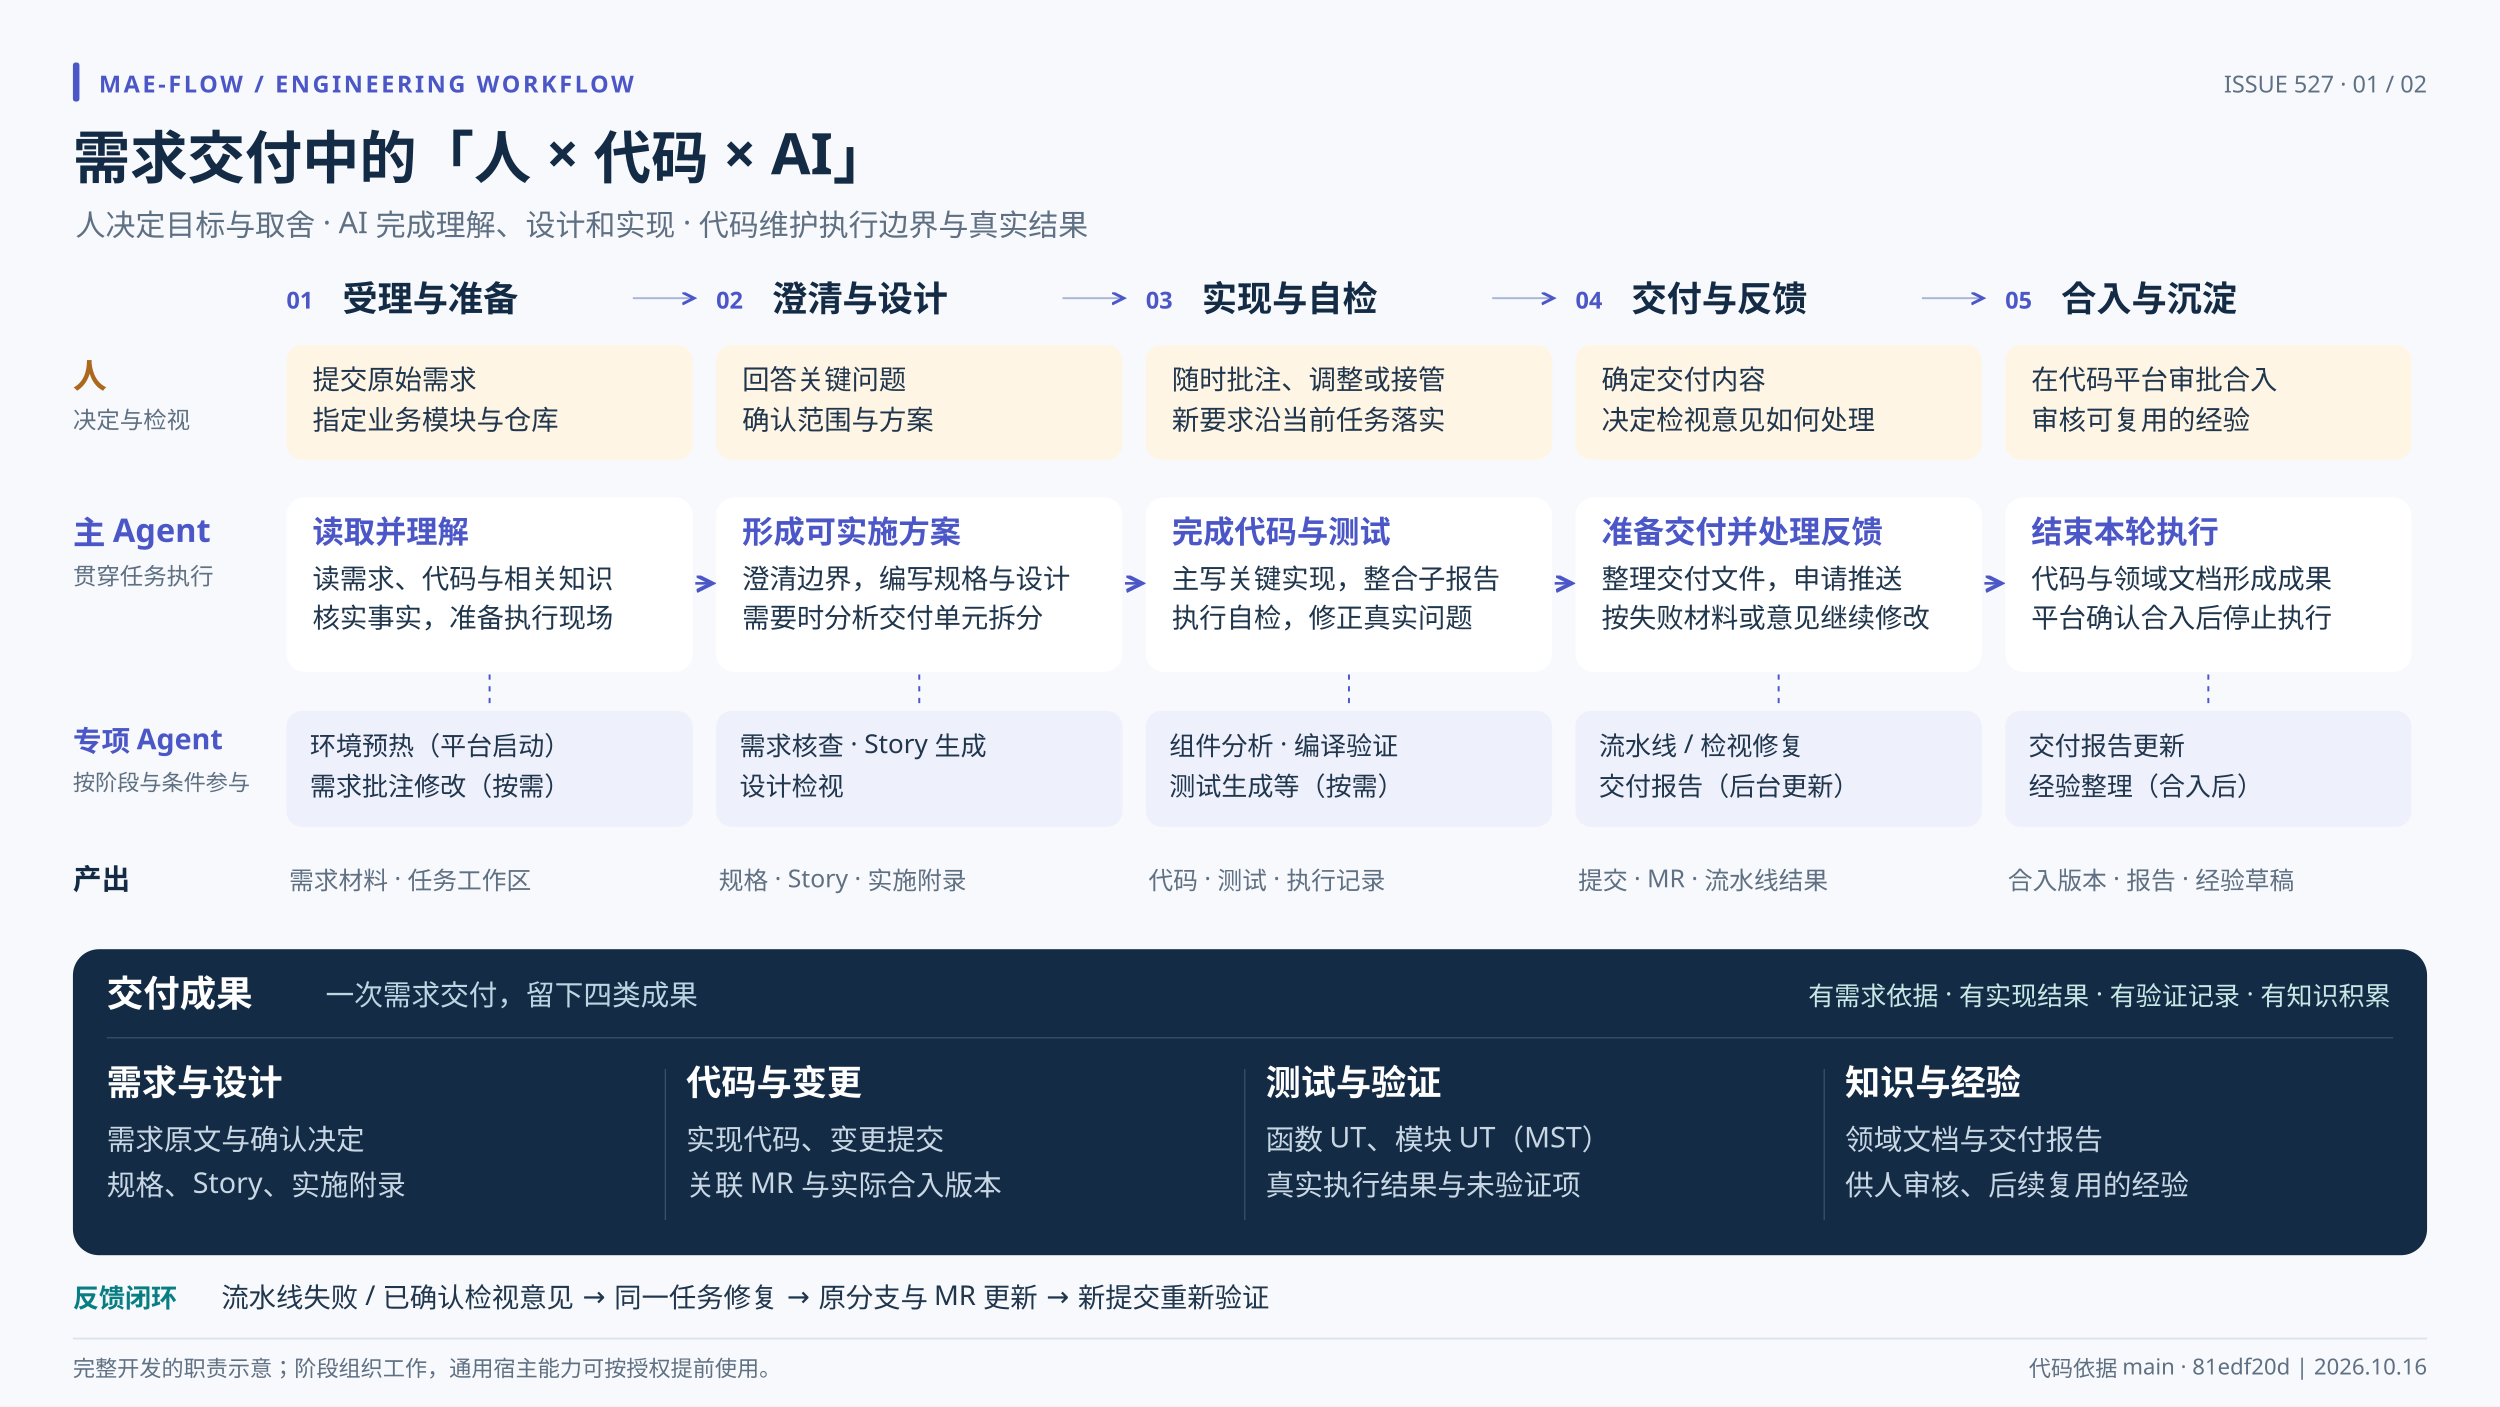
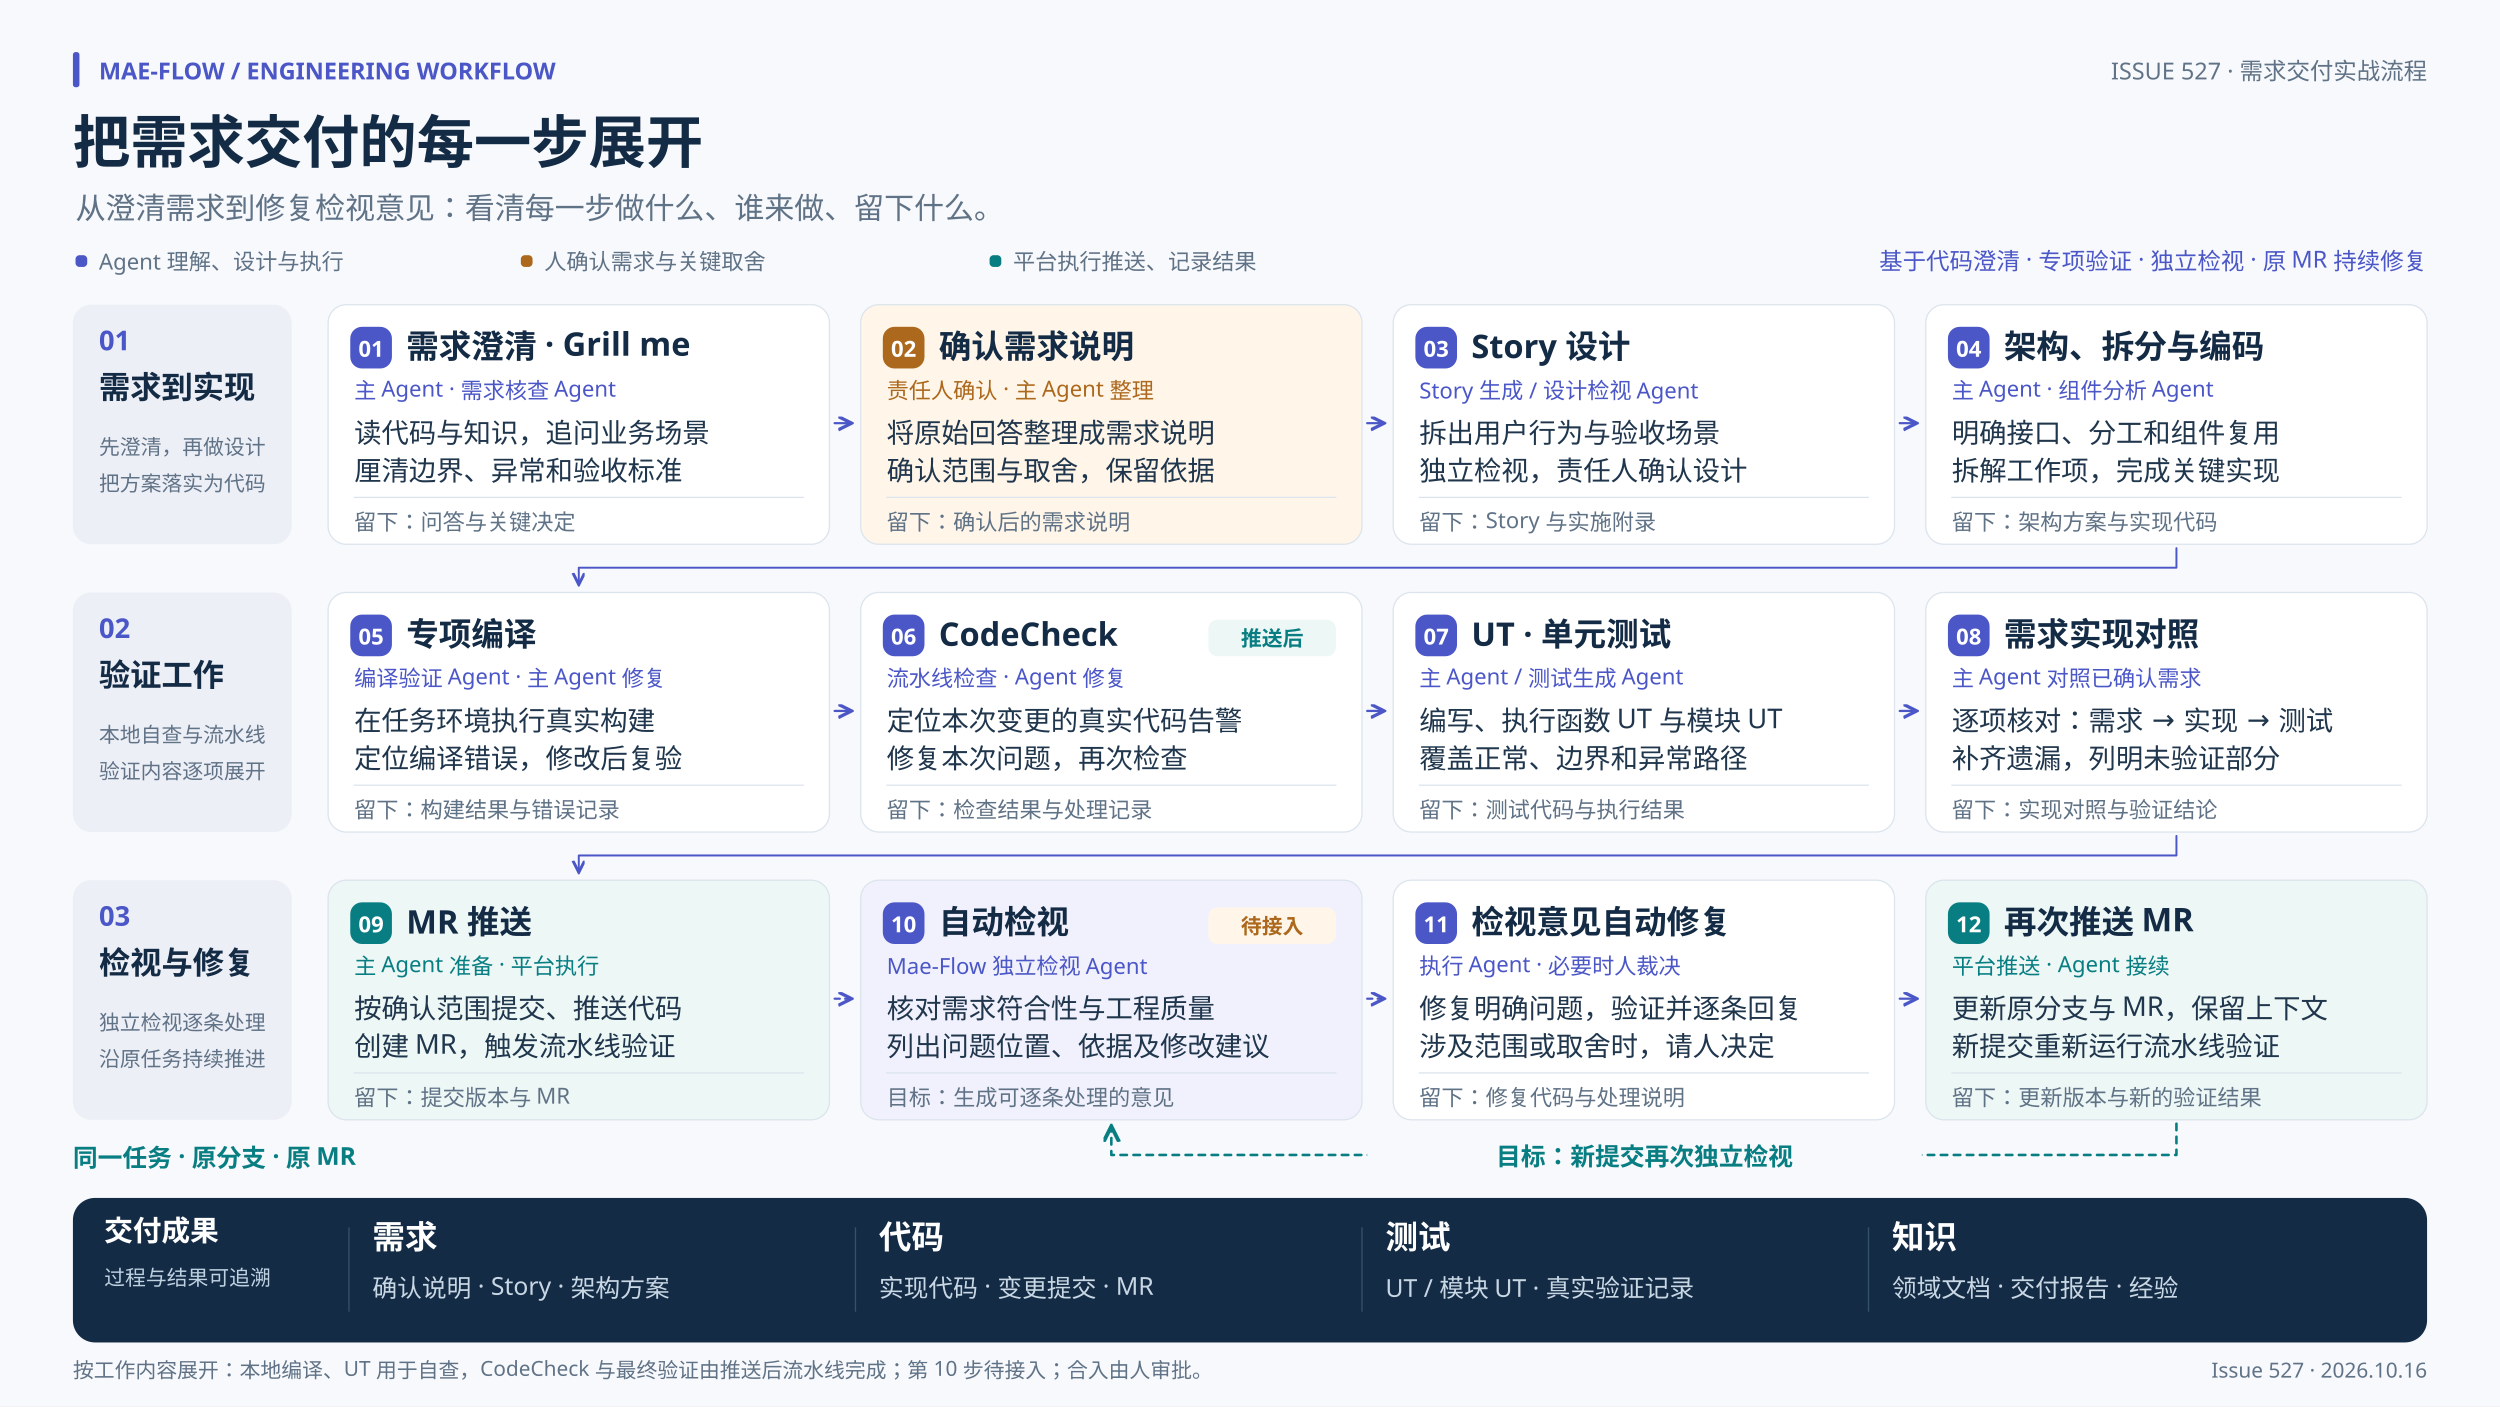
<svg xmlns="http://www.w3.org/2000/svg" width="1920" height="1080" viewBox="0 0 1920 1080" role="img" aria-labelledby="title desc">
  <defs>
-     <marker id="arrow" markerWidth="8" markerHeight="8" refX="6" refY="3" orient="auto">
+     <marker id="blue" markerWidth="7" markerHeight="7" refX="6" refY="3" orient="auto">
      <path d="M0,0 L6,3 L0,6" fill="none" stroke="#4B56C7" stroke-width="1.5" />
    </marker>
-     <marker id="teal-arrow" markerWidth="8" markerHeight="8" refX="6" refY="3" orient="auto">
+     <marker id="teal" markerWidth="7" markerHeight="7" refX="6" refY="3" orient="auto">
      <path d="M0,0 L6,3 L0,6" fill="none" stroke="#087E83" stroke-width="1.5" />
    </marker>
  </defs>
-   <style>text{font-family:'PingFang SC','Microsoft YaHei',sans-serif} .mono{font-family:'SFMono-Regular',Consolas,monospace}</style>
+   <style>text{font-family:'PingFang SC','Microsoft YaHei',sans-serif}</style>
  <rect x="0" y="0" width="1920" height="1080" rx="0" fill="#F7F9FC" />
-   <rect x="56" y="48" width="5" height="30" rx="2" fill="#4B56C7" />
-   <text x="76" y="71" font-size="18" fill="#4B56C7" font-weight="600" text-anchor="start" letter-spacing="2">MAE-FLOW  /  ENGINEERING WORKFLOW</text>
-   <text x="1864" y="71" font-size="18" fill="#5F7083" font-weight="500" text-anchor="end" letter-spacing="0">ISSUE 527   ·   01 / 02</text>
-   <text x="56" y="137" font-size="44" fill="#142B45" font-weight="650" text-anchor="start" letter-spacing="0">需求交付中的「人 × 代码 × AI」</text>
-   <text x="58" y="181" font-size="23" fill="#5F7083" font-weight="400" text-anchor="start" letter-spacing="0">人决定目标与取舍 · AI 完成理解、设计和实现 · 代码维护执行边界与真实结果</text>
-   <text x="220" y="237" font-size="18" fill="#4B56C7" font-weight="600" text-anchor="start" letter-spacing="0">01</text>
-   <text x="263" y="239" font-size="27" fill="#142B45" font-weight="600" text-anchor="start" letter-spacing="0">受理与准备</text>
-   <line x1="486" y1="229" x2="533" y2="229" stroke="#AAB4D9" stroke-width="1.5" marker-end="url(#arrow)" />
-   <text x="550" y="237" font-size="18" fill="#4B56C7" font-weight="600" text-anchor="start" letter-spacing="0">02</text>
-   <text x="593" y="239" font-size="27" fill="#142B45" font-weight="600" text-anchor="start" letter-spacing="0">澄清与设计</text>
-   <line x1="816" y1="229" x2="863" y2="229" stroke="#AAB4D9" stroke-width="1.5" marker-end="url(#arrow)" />
-   <text x="880" y="237" font-size="18" fill="#4B56C7" font-weight="600" text-anchor="start" letter-spacing="0">03</text>
-   <text x="923" y="239" font-size="27" fill="#142B45" font-weight="600" text-anchor="start" letter-spacing="0">实现与自检</text>
-   <line x1="1146" y1="229" x2="1193" y2="229" stroke="#AAB4D9" stroke-width="1.5" marker-end="url(#arrow)" />
-   <text x="1210" y="237" font-size="18" fill="#4B56C7" font-weight="600" text-anchor="start" letter-spacing="0">04</text>
-   <text x="1253" y="239" font-size="27" fill="#142B45" font-weight="600" text-anchor="start" letter-spacing="0">交付与反馈</text>
-   <line x1="1476" y1="229" x2="1523" y2="229" stroke="#AAB4D9" stroke-width="1.5" marker-end="url(#arrow)" />
-   <text x="1540" y="237" font-size="18" fill="#4B56C7" font-weight="600" text-anchor="start" letter-spacing="0">05</text>
-   <text x="1583" y="239" font-size="27" fill="#142B45" font-weight="600" text-anchor="start" letter-spacing="0">合入与沉淀</text>
-   <text x="56" y="298" font-size="26" fill="#AC681C" font-weight="650" text-anchor="start" letter-spacing="0">人</text>
-   <text x="56" y="329" font-size="18" fill="#5F7083" font-weight="400" text-anchor="start" letter-spacing="0">决定与检视</text>
-   <rect x="220" y="265" width="312" height="88" rx="12" fill="#FFF5E5" />
-   <text x="240" y="299" font-size="21" fill="#20364D" font-weight="400" text-anchor="start" letter-spacing="0">提交原始需求</text>
-   <text x="240" y="330" font-size="21" fill="#20364D" font-weight="400" text-anchor="start" letter-spacing="0">指定业务模块与仓库</text>
-   <rect x="550" y="265" width="312" height="88" rx="12" fill="#FFF5E5" />
-   <text x="570" y="299" font-size="21" fill="#20364D" font-weight="400" text-anchor="start" letter-spacing="0">回答关键问题</text>
-   <text x="570" y="330" font-size="21" fill="#20364D" font-weight="400" text-anchor="start" letter-spacing="0">确认范围与方案</text>
-   <rect x="880" y="265" width="312" height="88" rx="12" fill="#FFF5E5" />
-   <text x="900" y="299" font-size="21" fill="#20364D" font-weight="400" text-anchor="start" letter-spacing="0">随时批注、调整或接管</text>
-   <text x="900" y="330" font-size="21" fill="#20364D" font-weight="400" text-anchor="start" letter-spacing="0">新要求沿当前任务落实</text>
-   <rect x="1210" y="265" width="312" height="88" rx="12" fill="#FFF5E5" />
-   <text x="1230" y="299" font-size="21" fill="#20364D" font-weight="400" text-anchor="start" letter-spacing="0">确定交付内容</text>
-   <text x="1230" y="330" font-size="21" fill="#20364D" font-weight="400" text-anchor="start" letter-spacing="0">决定检视意见如何处理</text>
-   <rect x="1540" y="265" width="312" height="88" rx="12" fill="#FFF5E5" />
-   <text x="1560" y="299" font-size="21" fill="#20364D" font-weight="400" text-anchor="start" letter-spacing="0">在代码平台审批合入</text>
-   <text x="1560" y="330" font-size="21" fill="#20364D" font-weight="400" text-anchor="start" letter-spacing="0">审核可复用的经验</text>
-   <text x="56" y="418" font-size="25" fill="#4B56C7" font-weight="650" text-anchor="start" letter-spacing="0">主 Agent</text>
-   <text x="56" y="449" font-size="18" fill="#5F7083" font-weight="400" text-anchor="start" letter-spacing="0">贯穿任务执行</text>
-   <g data-card="读取并理解" data-bounds="220,382,312,134">
-     <rect x="220" y="382" width="312" height="134" rx="14" fill="#FFFFFF" />
-     <text x="240" y="417" font-size="24" fill="#4B56C7" font-weight="600" text-anchor="start" letter-spacing="0">读取并理解</text>
-     <text x="240" y="452" font-size="21" fill="#20364D" font-weight="400" text-anchor="start" letter-spacing="0">读需求、代码与相关知识</text>
-     <text x="240" y="482" font-size="21" fill="#20364D" font-weight="400" text-anchor="start" letter-spacing="0">核实事实，准备执行现场</text>
-   </g>
-   <line x1="534" y1="448" x2="547" y2="448" stroke="#4B56C7" stroke-width="2" marker-end="url(#arrow)" />
-   <g data-card="形成可实施方案" data-bounds="550,382,312,134">
-     <rect x="550" y="382" width="312" height="134" rx="14" fill="#FFFFFF" />
-     <text x="570" y="417" font-size="24" fill="#4B56C7" font-weight="600" text-anchor="start" letter-spacing="0">形成可实施方案</text>
-     <text x="570" y="452" font-size="21" fill="#20364D" font-weight="400" text-anchor="start" letter-spacing="0">澄清边界，编写规格与设计</text>
-     <text x="570" y="482" font-size="21" fill="#20364D" font-weight="400" text-anchor="start" letter-spacing="0">需要时分析交付单元拆分</text>
-   </g>
-   <line x1="864" y1="448" x2="877" y2="448" stroke="#4B56C7" stroke-width="2" marker-end="url(#arrow)" />
-   <g data-card="完成代码与测试" data-bounds="880,382,312,134">
-     <rect x="880" y="382" width="312" height="134" rx="14" fill="#FFFFFF" />
-     <text x="900" y="417" font-size="24" fill="#4B56C7" font-weight="600" text-anchor="start" letter-spacing="0">完成代码与测试</text>
-     <text x="900" y="452" font-size="21" fill="#20364D" font-weight="400" text-anchor="start" letter-spacing="0">主写关键实现，整合子报告</text>
-     <text x="900" y="482" font-size="21" fill="#20364D" font-weight="400" text-anchor="start" letter-spacing="0">执行自检，修正真实问题</text>
-   </g>
-   <line x1="1194" y1="448" x2="1207" y2="448" stroke="#4B56C7" stroke-width="2" marker-end="url(#arrow)" />
-   <g data-card="准备交付并处理反馈" data-bounds="1210,382,312,134">
-     <rect x="1210" y="382" width="312" height="134" rx="14" fill="#FFFFFF" />
-     <text x="1230" y="417" font-size="24" fill="#4B56C7" font-weight="600" text-anchor="start" letter-spacing="0">准备交付并处理反馈</text>
-     <text x="1230" y="452" font-size="21" fill="#20364D" font-weight="400" text-anchor="start" letter-spacing="0">整理交付文件，申请推送</text>
-     <text x="1230" y="482" font-size="21" fill="#20364D" font-weight="400" text-anchor="start" letter-spacing="0">按失败材料或意见继续修改</text>
-   </g>
-   <line x1="1524" y1="448" x2="1537" y2="448" stroke="#4B56C7" stroke-width="2" marker-end="url(#arrow)" />
-   <g data-card="结束本轮执行" data-bounds="1540,382,312,134">
-     <rect x="1540" y="382" width="312" height="134" rx="14" fill="#FFFFFF" />
-     <text x="1560" y="417" font-size="24" fill="#4B56C7" font-weight="600" text-anchor="start" letter-spacing="0">结束本轮执行</text>
-     <text x="1560" y="452" font-size="21" fill="#20364D" font-weight="400" text-anchor="start" letter-spacing="0">代码与领域文档形成成果</text>
-     <text x="1560" y="482" font-size="21" fill="#20364D" font-weight="400" text-anchor="start" letter-spacing="0">平台确认合入后停止执行</text>
-   </g>
-   <text x="56" y="577" font-size="22" fill="#4B56C7" font-weight="600" text-anchor="start" letter-spacing="0">专项 Agent</text>
-   <text x="56" y="607" font-size="17" fill="#5F7083" font-weight="400" text-anchor="start" letter-spacing="0">按阶段与条件参与</text>
-   <line x1="376.0" y1="518" x2="376.0" y2="541" stroke="#4B56C7" stroke-width="1.5" stroke-dasharray="4 5" />
-   <rect x="220" y="546" width="312" height="89" rx="12" fill="#EEF0FC" />
-   <text x="238" y="580" font-size="20" fill="#20364D" font-weight="400" text-anchor="start" letter-spacing="0">环境预热（平台启动）</text>
-   <text x="238" y="611" font-size="20" fill="#20364D" font-weight="400" text-anchor="start" letter-spacing="0">需求批注修改（按需）</text>
-   <line x1="706.0" y1="518" x2="706.0" y2="541" stroke="#4B56C7" stroke-width="1.5" stroke-dasharray="4 5" />
-   <rect x="550" y="546" width="312" height="89" rx="12" fill="#EEF0FC" />
-   <text x="568" y="580" font-size="20" fill="#20364D" font-weight="400" text-anchor="start" letter-spacing="0">需求核查 · Story 生成</text>
-   <text x="568" y="611" font-size="20" fill="#20364D" font-weight="400" text-anchor="start" letter-spacing="0">设计检视</text>
-   <line x1="1036.0" y1="518" x2="1036.0" y2="541" stroke="#4B56C7" stroke-width="1.5" stroke-dasharray="4 5" />
-   <rect x="880" y="546" width="312" height="89" rx="12" fill="#EEF0FC" />
-   <text x="898" y="580" font-size="20" fill="#20364D" font-weight="400" text-anchor="start" letter-spacing="0">组件分析 · 编译验证</text>
-   <text x="898" y="611" font-size="20" fill="#20364D" font-weight="400" text-anchor="start" letter-spacing="0">测试生成等（按需）</text>
-   <line x1="1366.0" y1="518" x2="1366.0" y2="541" stroke="#4B56C7" stroke-width="1.5" stroke-dasharray="4 5" />
-   <rect x="1210" y="546" width="312" height="89" rx="12" fill="#EEF0FC" />
-   <text x="1228" y="580" font-size="20" fill="#20364D" font-weight="400" text-anchor="start" letter-spacing="0">流水线 / 检视修复</text>
-   <text x="1228" y="611" font-size="20" fill="#20364D" font-weight="400" text-anchor="start" letter-spacing="0">交付报告（后台更新）</text>
-   <line x1="1696.0" y1="518" x2="1696.0" y2="541" stroke="#4B56C7" stroke-width="1.5" stroke-dasharray="4 5" />
-   <rect x="1540" y="546" width="312" height="89" rx="12" fill="#EEF0FC" />
-   <text x="1558" y="580" font-size="20" fill="#20364D" font-weight="400" text-anchor="start" letter-spacing="0">交付报告更新</text>
-   <text x="1558" y="611" font-size="20" fill="#20364D" font-weight="400" text-anchor="start" letter-spacing="0">经验整理（合入后）</text>
-   <text x="56" y="683" font-size="22" fill="#142B45" font-weight="600" text-anchor="start" letter-spacing="0">产出</text>
-   <text x="222" y="683" font-size="19" fill="#5F7083" font-weight="400" text-anchor="start" letter-spacing="0">需求材料 · 任务工作区</text>
-   <text x="552" y="683" font-size="19" fill="#5F7083" font-weight="400" text-anchor="start" letter-spacing="0">规格 · Story · 实施附录</text>
-   <text x="882" y="683" font-size="19" fill="#5F7083" font-weight="400" text-anchor="start" letter-spacing="0">代码 · 测试 · 执行记录</text>
-   <text x="1212" y="683" font-size="19" fill="#5F7083" font-weight="400" text-anchor="start" letter-spacing="0">提交 · MR · 流水线结果</text>
-   <text x="1542" y="683" font-size="19" fill="#5F7083" font-weight="400" text-anchor="start" letter-spacing="0">合入版本 · 报告 · 经验草稿</text>
-   <rect x="56" y="729" width="1808" height="235" rx="20" fill="#142B45" />
-   <text x="82" y="773" font-size="28" fill="#FFFFFF" font-weight="650" text-anchor="start" letter-spacing="0">交付成果</text>
-   <text x="250" y="772" font-size="22" fill="#BBD6E3" font-weight="500" text-anchor="start" letter-spacing="0">一次需求交付，留下四类成果</text>
-   <text x="1836" y="772" font-size="20" fill="#C7E8E5" font-weight="500" text-anchor="end" letter-spacing="0">有需求依据 · 有实现结果 · 有验证记录 · 有知识积累</text>
-   <line x1="82" y1="797" x2="1838" y2="797" stroke="#36516A" stroke-width="1" />
-   <g data-card="需求与设计" data-bounds="70,804,424,142">
-     <text x="82" y="841" font-size="27" fill="#FFFFFF" font-weight="600" text-anchor="start" letter-spacing="0">需求与设计</text>
-     <text x="82" y="883" font-size="22" fill="#C8D7E4" font-weight="400" text-anchor="start" letter-spacing="0">需求原文与确认决定</text>
-     <text x="82" y="918" font-size="22" fill="#C8D7E4" font-weight="400" text-anchor="start" letter-spacing="0">规格、Story、实施附录</text>
-   </g>
-   <line x1="511" y1="821" x2="511" y2="937" stroke="#36516A" stroke-width="1" />
-   <g data-card="代码与变更" data-bounds="515,804,424,142">
-     <text x="527" y="841" font-size="27" fill="#FFFFFF" font-weight="600" text-anchor="start" letter-spacing="0">代码与变更</text>
-     <text x="527" y="883" font-size="22" fill="#C8D7E4" font-weight="400" text-anchor="start" letter-spacing="0">实现代码、变更提交</text>
-     <text x="527" y="918" font-size="22" fill="#C8D7E4" font-weight="400" text-anchor="start" letter-spacing="0">关联 MR 与实际合入版本</text>
-   </g>
-   <line x1="956" y1="821" x2="956" y2="937" stroke="#36516A" stroke-width="1" />
-   <g data-card="测试与验证" data-bounds="960,804,424,142">
-     <text x="972" y="841" font-size="27" fill="#FFFFFF" font-weight="600" text-anchor="start" letter-spacing="0">测试与验证</text>
-     <text x="972" y="883" font-size="22" fill="#C8D7E4" font-weight="400" text-anchor="start" letter-spacing="0">函数 UT、模块 UT（MST）</text>
-     <text x="972" y="918" font-size="22" fill="#C8D7E4" font-weight="400" text-anchor="start" letter-spacing="0">真实执行结果与未验证项</text>
-   </g>
-   <line x1="1401" y1="821" x2="1401" y2="937" stroke="#36516A" stroke-width="1" />
-   <g data-card="知识与经验" data-bounds="1405,804,424,142">
-     <text x="1417" y="841" font-size="27" fill="#FFFFFF" font-weight="600" text-anchor="start" letter-spacing="0">知识与经验</text>
-     <text x="1417" y="883" font-size="22" fill="#C8D7E4" font-weight="400" text-anchor="start" letter-spacing="0">领域文档与交付报告</text>
-     <text x="1417" y="918" font-size="22" fill="#C8D7E4" font-weight="400" text-anchor="start" letter-spacing="0">供人审核、后续复用的经验</text>
-   </g>
-   <text x="56" y="1004" font-size="20" fill="#087E83" font-weight="600" text-anchor="start" letter-spacing="0">反馈闭环</text>
-   <text x="170" y="1004" font-size="21" fill="#20364D" font-weight="400" text-anchor="start" letter-spacing="0">流水线失败 / 已确认检视意见  →  同一任务修复  →  原分支与 MR 更新  →  新提交重新验证</text>
-   <line x1="56" y1="1028" x2="1864" y2="1028" stroke="#DCE4ED" stroke-width="1.5" />
-   <text x="56" y="1057" font-size="17" fill="#5F7083" font-weight="400" text-anchor="start" letter-spacing="0">完整开发的职责示意；阶段组织工作，通用宿主能力可按授权提前使用。</text>
-   <text x="1864" y="1057" font-size="17" fill="#5F7083" font-weight="400" text-anchor="end" letter-spacing="0">代码依据  main · 81edf20d   |   2026.10.16</text>
+   <rect x="56" y="40" width="5" height="27" rx="2" fill="#4B56C7" />
+   <text x="76" y="61" font-size="18" fill="#4B56C7" font-weight="600" text-anchor="start">MAE-FLOW  /  ENGINEERING WORKFLOW</text>
+   <text x="1864" y="61" font-size="18" fill="#607286" font-weight="500" text-anchor="end">ISSUE 527  ·  需求交付实战流程</text>
+   <text x="56" y="125" font-size="44" fill="#142B45" font-weight="650" text-anchor="start">把需求交付的每一步展开</text>
+   <text x="58" y="168" font-size="23" fill="#607286" font-weight="400" text-anchor="start">从澄清需求到修复检视意见：看清每一步做什么、谁来做、留下什么。</text>
+   <rect x="58" y="196" width="9" height="9" rx="3" fill="#4B56C7" />
+   <text x="76" y="207" font-size="17" fill="#607286" font-weight="400" text-anchor="start">Agent 理解、设计与执行</text>
+   <rect x="400" y="196" width="9" height="9" rx="3" fill="#AC681C" />
+   <text x="418" y="207" font-size="17" fill="#607286" font-weight="400" text-anchor="start">人确认需求与关键取舍</text>
+   <rect x="760" y="196" width="9" height="9" rx="3" fill="#087E83" />
+   <text x="778" y="207" font-size="17" fill="#607286" font-weight="400" text-anchor="start">平台执行推送、记录结果</text>
+   <text x="1864" y="207" font-size="18" fill="#4B56C7" font-weight="500" text-anchor="end">基于代码澄清  ·  专项验证  ·  独立检视  ·  原 MR 持续修复</text>
+   <g data-card="需求到实现" data-bounds="56,234,168,184">
+     <rect x="56" y="234" width="168" height="184" rx="14" fill="#EDEFF7" />
+     <text x="76" y="269" font-size="21" fill="#4B56C7" font-weight="600" text-anchor="start">01</text>
+     <text x="76" y="306" font-size="24" fill="#142B45" font-weight="600" text-anchor="start">需求到实现</text>
+     <text x="76" y="349" font-size="16" fill="#607286" font-weight="400" text-anchor="start">先澄清，再做设计</text>
+     <text x="76" y="377" font-size="16" fill="#607286" font-weight="400" text-anchor="start">把方案落实为代码</text>
+   </g>
+   <g data-card="验证工作" data-bounds="56,455,168,184">
+     <rect x="56" y="455" width="168" height="184" rx="14" fill="#EDEFF7" />
+     <text x="76" y="490" font-size="21" fill="#4B56C7" font-weight="600" text-anchor="start">02</text>
+     <text x="76" y="527" font-size="24" fill="#142B45" font-weight="600" text-anchor="start">验证工作</text>
+     <text x="76" y="570" font-size="16" fill="#607286" font-weight="400" text-anchor="start">本地自查与流水线</text>
+     <text x="76" y="598" font-size="16" fill="#607286" font-weight="400" text-anchor="start">验证内容逐项展开</text>
+   </g>
+   <g data-card="检视与修复" data-bounds="56,676,168,184">
+     <rect x="56" y="676" width="168" height="184" rx="14" fill="#EDEFF7" />
+     <text x="76" y="711" font-size="21" fill="#4B56C7" font-weight="600" text-anchor="start">03</text>
+     <text x="76" y="748" font-size="24" fill="#142B45" font-weight="600" text-anchor="start">检视与修复</text>
+     <text x="76" y="791" font-size="16" fill="#607286" font-weight="400" text-anchor="start">独立检视逐条处理</text>
+     <text x="76" y="819" font-size="16" fill="#607286" font-weight="400" text-anchor="start">沿原任务持续推进</text>
+   </g>
+   <g data-card="需求澄清 · Grill me" data-bounds="252,234,385,184">
+     <rect x="252" y="234" width="385" height="184" rx="14" fill="#FFFFFF" stroke="#DCE4ED" />
+     <rect x="269" y="251" width="32" height="32" rx="9" fill="#4B56C7" />
+     <text x="285" y="274" font-size="17" fill="white" font-weight="600" text-anchor="middle">01</text>
+     <text x="312" y="275" font-size="25" fill="#142B45" font-weight="600" text-anchor="start">需求澄清 · Grill me</text>
+     <text x="272" y="306" font-size="17" fill="#4B56C7" font-weight="500" text-anchor="start">主 Agent · 需求核查 Agent</text>
+     <text x="272" y="340" font-size="21" fill="#20364D" font-weight="400" text-anchor="start">读代码与知识，追问业务场景</text>
+     <text x="272" y="369" font-size="21" fill="#20364D" font-weight="400" text-anchor="start">厘清边界、异常和验收标准</text>
+     <path d="M272,382 H617" fill="none" stroke="#DCE4ED" stroke-width="1" stroke-linejoin="round" stroke-linecap="round" />
+     <text x="272" y="407" font-size="17" fill="#607286" font-weight="400" text-anchor="start">留下：问答与关键决定</text>
+   </g>
+   <path d="M641,325 H654" fill="none" stroke="#4B56C7" stroke-width="1.7" stroke-linejoin="round" stroke-linecap="round" marker-end="url(#blue)" />
+   <g data-card="确认需求说明" data-bounds="661,234,385,184">
+     <rect x="661" y="234" width="385" height="184" rx="14" fill="#FFF6E9" stroke="#DCE4ED" />
+     <rect x="678" y="251" width="32" height="32" rx="9" fill="#AC681C" />
+     <text x="694" y="274" font-size="17" fill="white" font-weight="600" text-anchor="middle">02</text>
+     <text x="721" y="275" font-size="25" fill="#142B45" font-weight="600" text-anchor="start">确认需求说明</text>
+     <text x="681" y="306" font-size="17" fill="#AC681C" font-weight="500" text-anchor="start">责任人确认 · 主 Agent 整理</text>
+     <text x="681" y="340" font-size="21" fill="#20364D" font-weight="400" text-anchor="start">将原始回答整理成需求说明</text>
+     <text x="681" y="369" font-size="21" fill="#20364D" font-weight="400" text-anchor="start">确认范围与取舍，保留依据</text>
+     <path d="M681,382 H1026" fill="none" stroke="#DCE4ED" stroke-width="1" stroke-linejoin="round" stroke-linecap="round" />
+     <text x="681" y="407" font-size="17" fill="#607286" font-weight="400" text-anchor="start">留下：确认后的需求说明</text>
+   </g>
+   <path d="M1050,325 H1063" fill="none" stroke="#4B56C7" stroke-width="1.7" stroke-linejoin="round" stroke-linecap="round" marker-end="url(#blue)" />
+   <g data-card="Story 设计" data-bounds="1070,234,385,184">
+     <rect x="1070" y="234" width="385" height="184" rx="14" fill="#FFFFFF" stroke="#DCE4ED" />
+     <rect x="1087" y="251" width="32" height="32" rx="9" fill="#4B56C7" />
+     <text x="1103" y="274" font-size="17" fill="white" font-weight="600" text-anchor="middle">03</text>
+     <text x="1130" y="275" font-size="25" fill="#142B45" font-weight="600" text-anchor="start">Story 设计</text>
+     <text x="1090" y="306" font-size="17" fill="#4B56C7" font-weight="500" text-anchor="start">Story 生成 / 设计检视 Agent</text>
+     <text x="1090" y="340" font-size="21" fill="#20364D" font-weight="400" text-anchor="start">拆出用户行为与验收场景</text>
+     <text x="1090" y="369" font-size="21" fill="#20364D" font-weight="400" text-anchor="start">独立检视，责任人确认设计</text>
+     <path d="M1090,382 H1435" fill="none" stroke="#DCE4ED" stroke-width="1" stroke-linejoin="round" stroke-linecap="round" />
+     <text x="1090" y="407" font-size="17" fill="#607286" font-weight="400" text-anchor="start">留下：Story 与实施附录</text>
+   </g>
+   <path d="M1459,325 H1472" fill="none" stroke="#4B56C7" stroke-width="1.7" stroke-linejoin="round" stroke-linecap="round" marker-end="url(#blue)" />
+   <g data-card="架构、拆分与编码" data-bounds="1479,234,385,184">
+     <rect x="1479" y="234" width="385" height="184" rx="14" fill="#FFFFFF" stroke="#DCE4ED" />
+     <rect x="1496" y="251" width="32" height="32" rx="9" fill="#4B56C7" />
+     <text x="1512" y="274" font-size="17" fill="white" font-weight="600" text-anchor="middle">04</text>
+     <text x="1539" y="275" font-size="25" fill="#142B45" font-weight="600" text-anchor="start">架构、拆分与编码</text>
+     <text x="1499" y="306" font-size="17" fill="#4B56C7" font-weight="500" text-anchor="start">主 Agent · 组件分析 Agent</text>
+     <text x="1499" y="340" font-size="21" fill="#20364D" font-weight="400" text-anchor="start">明确接口、分工和组件复用</text>
+     <text x="1499" y="369" font-size="21" fill="#20364D" font-weight="400" text-anchor="start">拆解工作项，完成关键实现</text>
+     <path d="M1499,382 H1844" fill="none" stroke="#DCE4ED" stroke-width="1" stroke-linejoin="round" stroke-linecap="round" />
+     <text x="1499" y="407" font-size="17" fill="#607286" font-weight="400" text-anchor="start">留下：架构方案与实现代码</text>
+   </g>
+   <g data-card="专项编译" data-bounds="252,455,385,184">
+     <rect x="252" y="455" width="385" height="184" rx="14" fill="#FFFFFF" stroke="#DCE4ED" />
+     <rect x="269" y="472" width="32" height="32" rx="9" fill="#4B56C7" />
+     <text x="285" y="495" font-size="17" fill="white" font-weight="600" text-anchor="middle">05</text>
+     <text x="312" y="496" font-size="25" fill="#142B45" font-weight="600" text-anchor="start">专项编译</text>
+     <text x="272" y="527" font-size="17" fill="#4B56C7" font-weight="500" text-anchor="start">编译验证 Agent · 主 Agent 修复</text>
+     <text x="272" y="561" font-size="21" fill="#20364D" font-weight="400" text-anchor="start">在任务环境执行真实构建</text>
+     <text x="272" y="590" font-size="21" fill="#20364D" font-weight="400" text-anchor="start">定位编译错误，修改后复验</text>
+     <path d="M272,603 H617" fill="none" stroke="#DCE4ED" stroke-width="1" stroke-linejoin="round" stroke-linecap="round" />
+     <text x="272" y="628" font-size="17" fill="#607286" font-weight="400" text-anchor="start">留下：构建结果与错误记录</text>
+   </g>
+   <path d="M641,546 H654" fill="none" stroke="#4B56C7" stroke-width="1.7" stroke-linejoin="round" stroke-linecap="round" marker-end="url(#blue)" />
+   <g data-card="CodeCheck" data-bounds="661,455,385,184">
+     <rect x="661" y="455" width="385" height="184" rx="14" fill="#FFFFFF" stroke="#DCE4ED" />
+     <rect x="678" y="472" width="32" height="32" rx="9" fill="#4B56C7" />
+     <text x="694" y="495" font-size="17" fill="white" font-weight="600" text-anchor="middle">06</text>
+     <text x="721" y="496" font-size="25" fill="#142B45" font-weight="600" text-anchor="start">CodeCheck</text>
+     <rect x="928" y="476" width="98" height="28" rx="7" fill="#EDF7F5" />
+     <text x="977" y="496" font-size="16" fill="#087E83" font-weight="600" text-anchor="middle">推送后</text>
+     <text x="681" y="527" font-size="17" fill="#4B56C7" font-weight="500" text-anchor="start">流水线检查 · Agent 修复</text>
+     <text x="681" y="561" font-size="21" fill="#20364D" font-weight="400" text-anchor="start">定位本次变更的真实代码告警</text>
+     <text x="681" y="590" font-size="21" fill="#20364D" font-weight="400" text-anchor="start">修复本次问题，再次检查</text>
+     <path d="M681,603 H1026" fill="none" stroke="#DCE4ED" stroke-width="1" stroke-linejoin="round" stroke-linecap="round" />
+     <text x="681" y="628" font-size="17" fill="#607286" font-weight="400" text-anchor="start">留下：检查结果与处理记录</text>
+   </g>
+   <path d="M1050,546 H1063" fill="none" stroke="#4B56C7" stroke-width="1.7" stroke-linejoin="round" stroke-linecap="round" marker-end="url(#blue)" />
+   <g data-card="UT · 单元测试" data-bounds="1070,455,385,184">
+     <rect x="1070" y="455" width="385" height="184" rx="14" fill="#FFFFFF" stroke="#DCE4ED" />
+     <rect x="1087" y="472" width="32" height="32" rx="9" fill="#4B56C7" />
+     <text x="1103" y="495" font-size="17" fill="white" font-weight="600" text-anchor="middle">07</text>
+     <text x="1130" y="496" font-size="25" fill="#142B45" font-weight="600" text-anchor="start">UT · 单元测试</text>
+     <text x="1090" y="527" font-size="17" fill="#4B56C7" font-weight="500" text-anchor="start">主 Agent / 测试生成 Agent</text>
+     <text x="1090" y="561" font-size="21" fill="#20364D" font-weight="400" text-anchor="start">编写、执行函数 UT 与模块 UT</text>
+     <text x="1090" y="590" font-size="21" fill="#20364D" font-weight="400" text-anchor="start">覆盖正常、边界和异常路径</text>
+     <path d="M1090,603 H1435" fill="none" stroke="#DCE4ED" stroke-width="1" stroke-linejoin="round" stroke-linecap="round" />
+     <text x="1090" y="628" font-size="17" fill="#607286" font-weight="400" text-anchor="start">留下：测试代码与执行结果</text>
+   </g>
+   <path d="M1459,546 H1472" fill="none" stroke="#4B56C7" stroke-width="1.7" stroke-linejoin="round" stroke-linecap="round" marker-end="url(#blue)" />
+   <g data-card="需求实现对照" data-bounds="1479,455,385,184">
+     <rect x="1479" y="455" width="385" height="184" rx="14" fill="#FFFFFF" stroke="#DCE4ED" />
+     <rect x="1496" y="472" width="32" height="32" rx="9" fill="#4B56C7" />
+     <text x="1512" y="495" font-size="17" fill="white" font-weight="600" text-anchor="middle">08</text>
+     <text x="1539" y="496" font-size="25" fill="#142B45" font-weight="600" text-anchor="start">需求实现对照</text>
+     <text x="1499" y="527" font-size="17" fill="#4B56C7" font-weight="500" text-anchor="start">主 Agent 对照已确认需求</text>
+     <text x="1499" y="561" font-size="21" fill="#20364D" font-weight="400" text-anchor="start">逐项核对：需求 → 实现 → 测试</text>
+     <text x="1499" y="590" font-size="21" fill="#20364D" font-weight="400" text-anchor="start">补齐遗漏，列明未验证部分</text>
+     <path d="M1499,603 H1844" fill="none" stroke="#DCE4ED" stroke-width="1" stroke-linejoin="round" stroke-linecap="round" />
+     <text x="1499" y="628" font-size="17" fill="#607286" font-weight="400" text-anchor="start">留下：实现对照与验证结论</text>
+   </g>
+   <g data-card="MR 推送" data-bounds="252,676,385,184">
+     <rect x="252" y="676" width="385" height="184" rx="14" fill="#EDF7F5" stroke="#DCE4ED" />
+     <rect x="269" y="693" width="32" height="32" rx="9" fill="#087E83" />
+     <text x="285" y="716" font-size="17" fill="white" font-weight="600" text-anchor="middle">09</text>
+     <text x="312" y="717" font-size="25" fill="#142B45" font-weight="600" text-anchor="start">MR 推送</text>
+     <text x="272" y="748" font-size="17" fill="#087E83" font-weight="500" text-anchor="start">主 Agent 准备 · 平台执行</text>
+     <text x="272" y="782" font-size="21" fill="#20364D" font-weight="400" text-anchor="start">按确认范围提交、推送代码</text>
+     <text x="272" y="811" font-size="21" fill="#20364D" font-weight="400" text-anchor="start">创建 MR，触发流水线验证</text>
+     <path d="M272,824 H617" fill="none" stroke="#DCE4ED" stroke-width="1" stroke-linejoin="round" stroke-linecap="round" />
+     <text x="272" y="849" font-size="17" fill="#607286" font-weight="400" text-anchor="start">留下：提交版本与 MR</text>
+   </g>
+   <path d="M641,767 H654" fill="none" stroke="#4B56C7" stroke-width="1.7" stroke-linejoin="round" stroke-linecap="round" marker-end="url(#blue)" stroke-dasharray="4 4" />
+   <g data-card="自动检视" data-bounds="661,676,385,184">
+     <rect x="661" y="676" width="385" height="184" rx="14" fill="#F0F1FC" stroke="#DCE4ED" />
+     <rect x="678" y="693" width="32" height="32" rx="9" fill="#4B56C7" />
+     <text x="694" y="716" font-size="17" fill="white" font-weight="600" text-anchor="middle">10</text>
+     <text x="721" y="717" font-size="25" fill="#142B45" font-weight="600" text-anchor="start">自动检视</text>
+     <rect x="928" y="697" width="98" height="28" rx="7" fill="#FFF6E9" />
+     <text x="977" y="717" font-size="16" fill="#AC681C" font-weight="600" text-anchor="middle">待接入</text>
+     <text x="681" y="748" font-size="17" fill="#4B56C7" font-weight="500" text-anchor="start">Mae-Flow 独立检视 Agent</text>
+     <text x="681" y="782" font-size="21" fill="#20364D" font-weight="400" text-anchor="start">核对需求符合性与工程质量</text>
+     <text x="681" y="811" font-size="21" fill="#20364D" font-weight="400" text-anchor="start">列出问题位置、依据及修改建议</text>
+     <path d="M681,824 H1026" fill="none" stroke="#DCE4ED" stroke-width="1" stroke-linejoin="round" stroke-linecap="round" />
+     <text x="681" y="849" font-size="17" fill="#607286" font-weight="400" text-anchor="start">目标：生成可逐条处理的意见</text>
+   </g>
+   <path d="M1050,767 H1063" fill="none" stroke="#4B56C7" stroke-width="1.7" stroke-linejoin="round" stroke-linecap="round" marker-end="url(#blue)" stroke-dasharray="4 4" />
+   <g data-card="检视意见自动修复" data-bounds="1070,676,385,184">
+     <rect x="1070" y="676" width="385" height="184" rx="14" fill="#FFFFFF" stroke="#DCE4ED" />
+     <rect x="1087" y="693" width="32" height="32" rx="9" fill="#4B56C7" />
+     <text x="1103" y="716" font-size="17" fill="white" font-weight="600" text-anchor="middle">11</text>
+     <text x="1130" y="717" font-size="25" fill="#142B45" font-weight="600" text-anchor="start">检视意见自动修复</text>
+     <text x="1090" y="748" font-size="17" fill="#4B56C7" font-weight="500" text-anchor="start">执行 Agent · 必要时人裁决</text>
+     <text x="1090" y="782" font-size="21" fill="#20364D" font-weight="400" text-anchor="start">修复明确问题，验证并逐条回复</text>
+     <text x="1090" y="811" font-size="21" fill="#20364D" font-weight="400" text-anchor="start">涉及范围或取舍时，请人决定</text>
+     <path d="M1090,824 H1435" fill="none" stroke="#DCE4ED" stroke-width="1" stroke-linejoin="round" stroke-linecap="round" />
+     <text x="1090" y="849" font-size="17" fill="#607286" font-weight="400" text-anchor="start">留下：修复代码与处理说明</text>
+   </g>
+   <path d="M1459,767 H1472" fill="none" stroke="#4B56C7" stroke-width="1.7" stroke-linejoin="round" stroke-linecap="round" marker-end="url(#blue)" />
+   <g data-card="再次推送 MR" data-bounds="1479,676,385,184">
+     <rect x="1479" y="676" width="385" height="184" rx="14" fill="#EDF7F5" stroke="#DCE4ED" />
+     <rect x="1496" y="693" width="32" height="32" rx="9" fill="#087E83" />
+     <text x="1512" y="716" font-size="17" fill="white" font-weight="600" text-anchor="middle">12</text>
+     <text x="1539" y="717" font-size="25" fill="#142B45" font-weight="600" text-anchor="start">再次推送 MR</text>
+     <text x="1499" y="748" font-size="17" fill="#087E83" font-weight="500" text-anchor="start">平台推送 · Agent 接续</text>
+     <text x="1499" y="782" font-size="21" fill="#20364D" font-weight="400" text-anchor="start">更新原分支与 MR，保留上下文</text>
+     <text x="1499" y="811" font-size="21" fill="#20364D" font-weight="400" text-anchor="start">新提交重新运行流水线验证</text>
+     <path d="M1499,824 H1844" fill="none" stroke="#DCE4ED" stroke-width="1" stroke-linejoin="round" stroke-linecap="round" />
+     <text x="1499" y="849" font-size="17" fill="#607286" font-weight="400" text-anchor="start">留下：更新版本与新的验证结果</text>
+   </g>
+   <path d="M1671.5,421 V436 H444.5 V449" fill="none" stroke="#4B56C7" stroke-width="1.5" stroke-linejoin="round" stroke-linecap="round" marker-end="url(#blue)" />
+   <path d="M1671.5,642 V657 H444.5 V670" fill="none" stroke="#4B56C7" stroke-width="1.5" stroke-linejoin="round" stroke-linecap="round" marker-end="url(#blue)" />
+   <path d="M1671.5,863 V887 H853.5 V865" fill="none" stroke="#087E83" stroke-width="2" stroke-linejoin="round" stroke-linecap="round" marker-end="url(#teal)" stroke-dasharray="5 5" />
+   <rect x="1050" y="874" width="426" height="28" rx="4" fill="#F7F9FC" />
+   <text x="1263" y="895" font-size="19" fill="#087E83" font-weight="600" text-anchor="middle">目标：新提交再次独立检视</text>
+   <text x="56" y="896" font-size="19" fill="#087E83" font-weight="600" text-anchor="start">同一任务 · 原分支 · 原 MR</text>
+   <rect x="56" y="920" width="1808" height="111" rx="17" fill="#142B45" />
+   <text x="80" y="953" font-size="22" fill="#FFFFFF" font-weight="600" text-anchor="start">交付成果</text>
+   <text x="80" y="987" font-size="16" fill="#BED1E1" font-weight="400" text-anchor="start">过程与结果可追溯</text>
+   <path d="M268,943 V1007" fill="none" stroke="#36516A" stroke-width="1" stroke-linejoin="round" stroke-linecap="round" />
+   <g data-card="需求成果" data-bounds="274,925,385,95">
+     <text x="286" y="959" font-size="25" fill="#FFFFFF" font-weight="600" text-anchor="start">需求</text>
+     <text x="286" y="996" font-size="19" fill="#C8D7E4" font-weight="400" text-anchor="start">确认说明 · Story · 架构方案</text>
+   </g>
+   <path d="M657,943 V1007" fill="none" stroke="#36516A" stroke-width="1" stroke-linejoin="round" stroke-linecap="round" />
+   <g data-card="代码成果" data-bounds="663,925,385,95">
+     <text x="675" y="959" font-size="25" fill="#FFFFFF" font-weight="600" text-anchor="start">代码</text>
+     <text x="675" y="996" font-size="19" fill="#C8D7E4" font-weight="400" text-anchor="start">实现代码 · 变更提交 · MR</text>
+   </g>
+   <path d="M1046,943 V1007" fill="none" stroke="#36516A" stroke-width="1" stroke-linejoin="round" stroke-linecap="round" />
+   <g data-card="测试成果" data-bounds="1052,925,385,95">
+     <text x="1064" y="959" font-size="25" fill="#FFFFFF" font-weight="600" text-anchor="start">测试</text>
+     <text x="1064" y="996" font-size="19" fill="#C8D7E4" font-weight="400" text-anchor="start">UT / 模块 UT · 真实验证记录</text>
+   </g>
+   <path d="M1435,943 V1007" fill="none" stroke="#36516A" stroke-width="1" stroke-linejoin="round" stroke-linecap="round" />
+   <g data-card="知识成果" data-bounds="1441,925,385,95">
+     <text x="1453" y="959" font-size="25" fill="#FFFFFF" font-weight="600" text-anchor="start">知识</text>
+     <text x="1453" y="996" font-size="19" fill="#C8D7E4" font-weight="400" text-anchor="start">领域文档 · 交付报告 · 经验</text>
+   </g>
+   <text x="56" y="1058" font-size="16" fill="#607286" font-weight="400" text-anchor="start">按工作内容展开：本地编译、UT 用于自查，CodeCheck 与最终验证由推送后流水线完成；第 10 步待接入；合入由人审批。</text>
+   <text x="1864" y="1058" font-size="16" fill="#607286" font-weight="400" text-anchor="end">Issue 527 · 2026.10.16</text>
</svg>
